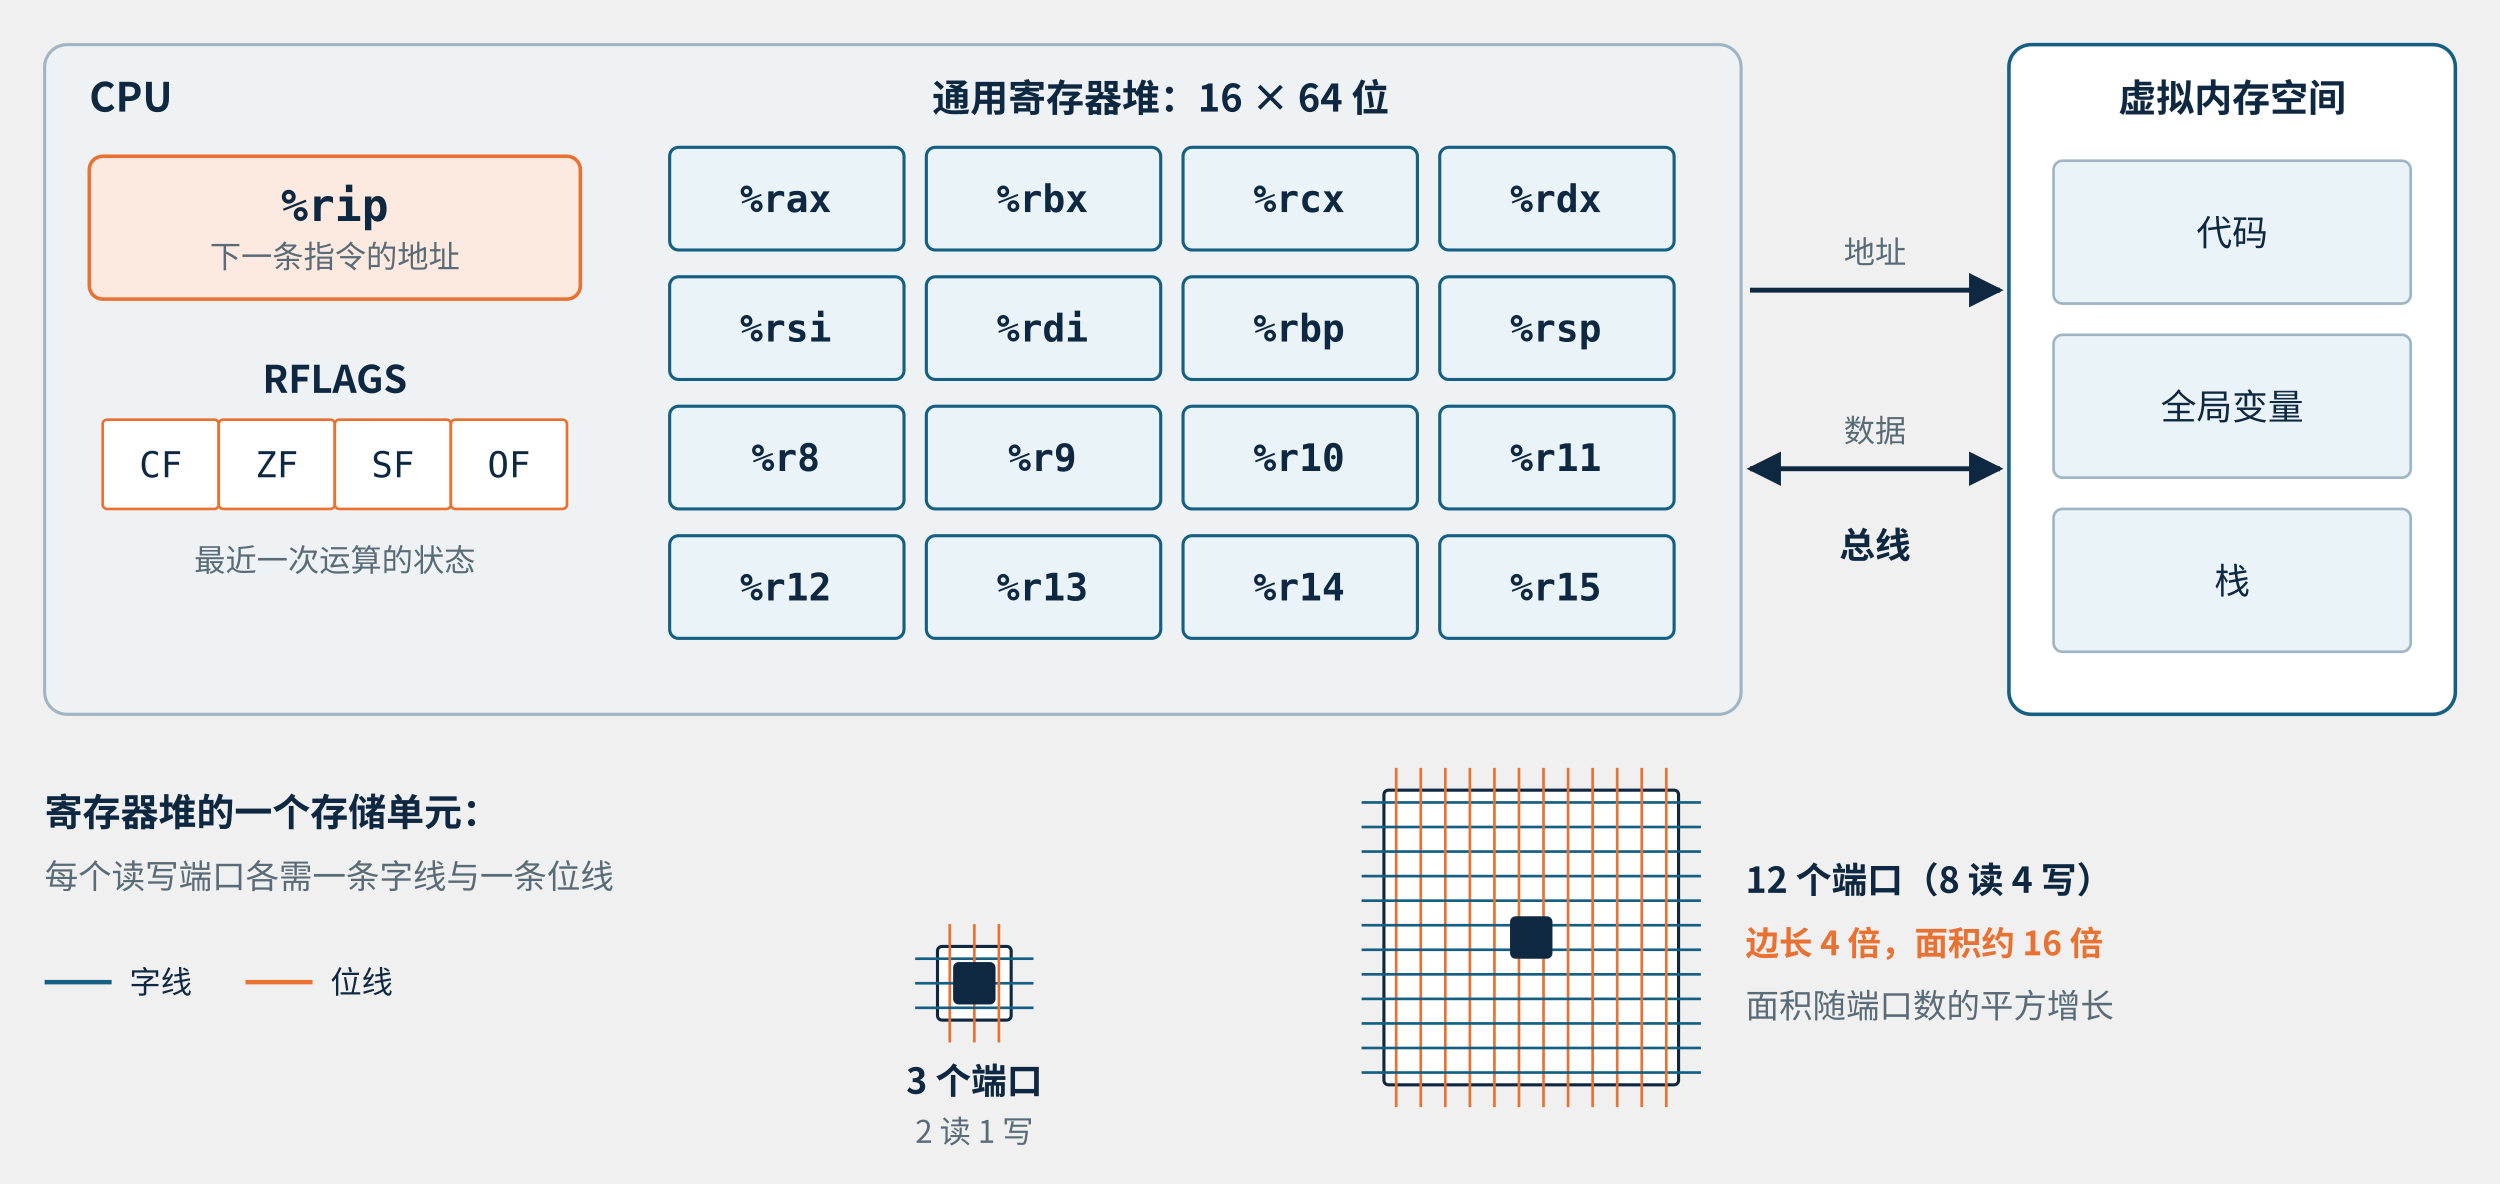
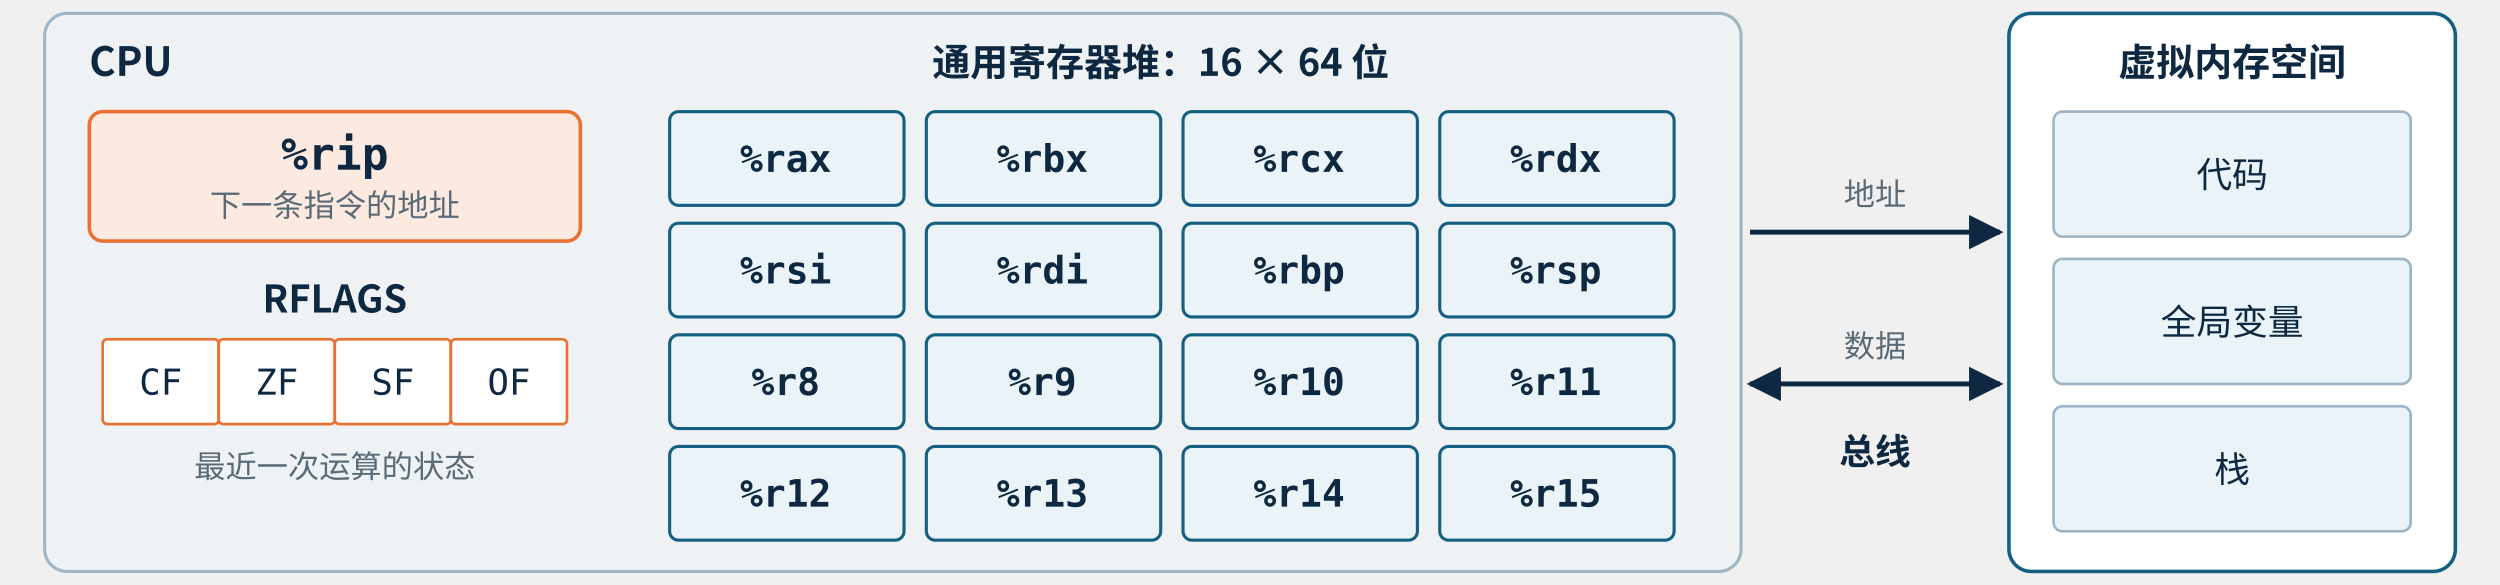
- <svg xmlns="http://www.w3.org/2000/svg" viewBox="0 0 1120 530" width="1120" height="530">
+ <svg xmlns="http://www.w3.org/2000/svg" viewBox="0 0 1120 262" width="1120" height="262">
  <defs>
    <marker id="ah-156082" viewBox="0 0 10 10" refX="9" refY="5" markerWidth="7" markerHeight="7" orient="auto-start-reverse">
      <path d="M0,0 L10,5 L0,10 z" fill="#156082" />
    </marker>
    <marker id="ah-e97132" viewBox="0 0 10 10" refX="9" refY="5" markerWidth="7" markerHeight="7" orient="auto-start-reverse">
      <path d="M0,0 L10,5 L0,10 z" fill="#e97132" />
    </marker>
    <marker id="ah-0e2841" viewBox="0 0 10 10" refX="9" refY="5" markerWidth="7" markerHeight="7" orient="auto-start-reverse">
      <path d="M0,0 L10,5 L0,10 z" fill="#0e2841" />
    </marker>
    <marker id="ah-2e7d4f" viewBox="0 0 10 10" refX="9" refY="5" markerWidth="7" markerHeight="7" orient="auto-start-reverse">
      <path d="M0,0 L10,5 L0,10 z" fill="#2e7d4f" />
    </marker>
    <marker id="ah-c0392b" viewBox="0 0 10 10" refX="9" refY="5" markerWidth="7" markerHeight="7" orient="auto-start-reverse">
      <path d="M0,0 L10,5 L0,10 z" fill="#c0392b" />
    </marker>
    <marker id="ah-5a6b78" viewBox="0 0 10 10" refX="9" refY="5" markerWidth="7" markerHeight="7" orient="auto-start-reverse">
      <path d="M0,0 L10,5 L0,10 z" fill="#5a6b78" />
    </marker>
    <marker id="ah-9fb5c3" viewBox="0 0 10 10" refX="9" refY="5" markerWidth="7" markerHeight="7" orient="auto-start-reverse">
      <path d="M0,0 L10,5 L0,10 z" fill="#9fb5c3" />
    </marker>
  </defs>
-   <rect x="20.0" y="20.0" width="760.0" height="300.0" rx="10" fill="#eef2f4" stroke="#9fb5c3" stroke-width="1.4" />
-   <text x="40.0" y="50.0" font-family="PingFang SC, Noto Sans CJK SC, Source Han Sans SC, sans-serif" font-size="18" font-weight="bold" fill="#0e2841" text-anchor="start">CPU</text>
-   <rect x="40.0" y="70.0" width="220.0" height="64.0" rx="6" fill="#fce9df" stroke="#e97132" stroke-width="1.6" />
-   <text x="150.0" y="99.0" font-family="monospace" font-size="20" font-weight="bold" fill="#0e2841" text-anchor="middle">%rip</text>
-   <text x="150.0" y="120.0" font-family="PingFang SC, Noto Sans CJK SC, Source Han Sans SC, sans-serif" font-size="14" font-weight="normal" fill="#5a6b78" text-anchor="middle">下一条指令的地址</text>
-   <text x="150.0" y="176.0" font-family="PingFang SC, Noto Sans CJK SC, Source Han Sans SC, sans-serif" font-size="17" font-weight="bold" fill="#0e2841" text-anchor="middle">RFLAGS</text>
-   <rect x="46.0" y="188.0" width="52.0" height="40.0" rx="2" fill="#ffffff" stroke="#e97132" stroke-width="1.2" />
-   <text x="72.0" y="213.8" font-family="SFMono-Regular, Menlo, DejaVu Sans Mono, Consolas, monospace" font-size="16" font-weight="normal" fill="#0e2841" text-anchor="middle">CF</text>
-   <rect x="98.0" y="188.0" width="52.0" height="40.0" rx="2" fill="#ffffff" stroke="#e97132" stroke-width="1.2" />
-   <text x="124.0" y="213.8" font-family="SFMono-Regular, Menlo, DejaVu Sans Mono, Consolas, monospace" font-size="16" font-weight="normal" fill="#0e2841" text-anchor="middle">ZF</text>
-   <rect x="150.0" y="188.0" width="52.0" height="40.0" rx="2" fill="#ffffff" stroke="#e97132" stroke-width="1.2" />
-   <text x="176.0" y="213.8" font-family="SFMono-Regular, Menlo, DejaVu Sans Mono, Consolas, monospace" font-size="16" font-weight="normal" fill="#0e2841" text-anchor="middle">SF</text>
-   <rect x="202.0" y="188.0" width="52.0" height="40.0" rx="2" fill="#ffffff" stroke="#e97132" stroke-width="1.2" />
-   <text x="228.0" y="213.8" font-family="SFMono-Regular, Menlo, DejaVu Sans Mono, Consolas, monospace" font-size="16" font-weight="normal" fill="#0e2841" text-anchor="middle">OF</text>
-   <text x="150.0" y="256.0" font-family="PingFang SC, Noto Sans CJK SC, Source Han Sans SC, sans-serif" font-size="14" font-weight="normal" fill="#5a6b78" text-anchor="middle">最近一次运算的状态</text>
-   <text x="520.0" y="50.0" font-family="PingFang SC, Noto Sans CJK SC, Source Han Sans SC, sans-serif" font-size="17" font-weight="bold" fill="#0e2841" text-anchor="middle">通用寄存器堆：16 × 64 位</text>
-   <rect x="300.0" y="66.0" width="105.0" height="46.0" rx="4" fill="#eaf3f7" stroke="#156082" stroke-width="1.4" />
-   <text x="352.0" y="95.0" font-family="SFMono-Regular, Menlo, DejaVu Sans Mono, Consolas, monospace" font-size="17" font-weight="bold" fill="#0e2841" text-anchor="middle">%rax</text>
-   <rect x="415.0" y="66.0" width="105.0" height="46.0" rx="4" fill="#eaf3f7" stroke="#156082" stroke-width="1.4" />
-   <text x="467.0" y="95.0" font-family="SFMono-Regular, Menlo, DejaVu Sans Mono, Consolas, monospace" font-size="17" font-weight="bold" fill="#0e2841" text-anchor="middle">%rbx</text>
-   <rect x="530.0" y="66.0" width="105.0" height="46.0" rx="4" fill="#eaf3f7" stroke="#156082" stroke-width="1.4" />
-   <text x="582.0" y="95.0" font-family="SFMono-Regular, Menlo, DejaVu Sans Mono, Consolas, monospace" font-size="17" font-weight="bold" fill="#0e2841" text-anchor="middle">%rcx</text>
-   <rect x="645.0" y="66.0" width="105.0" height="46.0" rx="4" fill="#eaf3f7" stroke="#156082" stroke-width="1.4" />
-   <text x="697.0" y="95.0" font-family="SFMono-Regular, Menlo, DejaVu Sans Mono, Consolas, monospace" font-size="17" font-weight="bold" fill="#0e2841" text-anchor="middle">%rdx</text>
-   <rect x="300.0" y="124.0" width="105.0" height="46.0" rx="4" fill="#eaf3f7" stroke="#156082" stroke-width="1.4" />
-   <text x="352.0" y="153.0" font-family="SFMono-Regular, Menlo, DejaVu Sans Mono, Consolas, monospace" font-size="17" font-weight="bold" fill="#0e2841" text-anchor="middle">%rsi</text>
-   <rect x="415.0" y="124.0" width="105.0" height="46.0" rx="4" fill="#eaf3f7" stroke="#156082" stroke-width="1.4" />
-   <text x="467.0" y="153.0" font-family="SFMono-Regular, Menlo, DejaVu Sans Mono, Consolas, monospace" font-size="17" font-weight="bold" fill="#0e2841" text-anchor="middle">%rdi</text>
-   <rect x="530.0" y="124.0" width="105.0" height="46.0" rx="4" fill="#eaf3f7" stroke="#156082" stroke-width="1.4" />
-   <text x="582.0" y="153.0" font-family="SFMono-Regular, Menlo, DejaVu Sans Mono, Consolas, monospace" font-size="17" font-weight="bold" fill="#0e2841" text-anchor="middle">%rbp</text>
-   <rect x="645.0" y="124.0" width="105.0" height="46.0" rx="4" fill="#eaf3f7" stroke="#156082" stroke-width="1.4" />
-   <text x="697.0" y="153.0" font-family="SFMono-Regular, Menlo, DejaVu Sans Mono, Consolas, monospace" font-size="17" font-weight="bold" fill="#0e2841" text-anchor="middle">%rsp</text>
-   <rect x="300.0" y="182.0" width="105.0" height="46.0" rx="4" fill="#eaf3f7" stroke="#156082" stroke-width="1.4" />
-   <text x="352.0" y="211.0" font-family="SFMono-Regular, Menlo, DejaVu Sans Mono, Consolas, monospace" font-size="17" font-weight="bold" fill="#0e2841" text-anchor="middle">%r8</text>
-   <rect x="415.0" y="182.0" width="105.0" height="46.0" rx="4" fill="#eaf3f7" stroke="#156082" stroke-width="1.4" />
-   <text x="467.0" y="211.0" font-family="SFMono-Regular, Menlo, DejaVu Sans Mono, Consolas, monospace" font-size="17" font-weight="bold" fill="#0e2841" text-anchor="middle">%r9</text>
-   <rect x="530.0" y="182.0" width="105.0" height="46.0" rx="4" fill="#eaf3f7" stroke="#156082" stroke-width="1.4" />
-   <text x="582.0" y="211.0" font-family="SFMono-Regular, Menlo, DejaVu Sans Mono, Consolas, monospace" font-size="17" font-weight="bold" fill="#0e2841" text-anchor="middle">%r10</text>
-   <rect x="645.0" y="182.0" width="105.0" height="46.0" rx="4" fill="#eaf3f7" stroke="#156082" stroke-width="1.4" />
-   <text x="697.0" y="211.0" font-family="SFMono-Regular, Menlo, DejaVu Sans Mono, Consolas, monospace" font-size="17" font-weight="bold" fill="#0e2841" text-anchor="middle">%r11</text>
-   <rect x="300.0" y="240.0" width="105.0" height="46.0" rx="4" fill="#eaf3f7" stroke="#156082" stroke-width="1.4" />
-   <text x="352.0" y="269.0" font-family="SFMono-Regular, Menlo, DejaVu Sans Mono, Consolas, monospace" font-size="17" font-weight="bold" fill="#0e2841" text-anchor="middle">%r12</text>
-   <rect x="415.0" y="240.0" width="105.0" height="46.0" rx="4" fill="#eaf3f7" stroke="#156082" stroke-width="1.4" />
-   <text x="467.0" y="269.0" font-family="SFMono-Regular, Menlo, DejaVu Sans Mono, Consolas, monospace" font-size="17" font-weight="bold" fill="#0e2841" text-anchor="middle">%r13</text>
-   <rect x="530.0" y="240.0" width="105.0" height="46.0" rx="4" fill="#eaf3f7" stroke="#156082" stroke-width="1.4" />
-   <text x="582.0" y="269.0" font-family="SFMono-Regular, Menlo, DejaVu Sans Mono, Consolas, monospace" font-size="17" font-weight="bold" fill="#0e2841" text-anchor="middle">%r14</text>
-   <rect x="645.0" y="240.0" width="105.0" height="46.0" rx="4" fill="#eaf3f7" stroke="#156082" stroke-width="1.4" />
-   <text x="697.0" y="269.0" font-family="SFMono-Regular, Menlo, DejaVu Sans Mono, Consolas, monospace" font-size="17" font-weight="bold" fill="#0e2841" text-anchor="middle">%r15</text>
-   <rect x="900.0" y="20.0" width="200.0" height="300.0" rx="10" fill="#ffffff" stroke="#156082" stroke-width="1.6" />
-   <text x="1000.0" y="50.0" font-family="PingFang SC, Noto Sans CJK SC, Source Han Sans SC, sans-serif" font-size="17" font-weight="bold" fill="#0e2841" text-anchor="middle">虚拟内存空间</text>
-   <rect x="920.0" y="72.0" width="160.0" height="64.0" rx="4" fill="#eaf3f7" stroke="#9fb5c3" stroke-width="1.2" />
-   <text x="1000.0" y="110.0" font-family="PingFang SC, Noto Sans CJK SC, Source Han Sans SC, sans-serif" font-size="16" font-weight="normal" fill="#0e2841" text-anchor="middle">代码</text>
-   <rect x="920.0" y="150.0" width="160.0" height="64.0" rx="4" fill="#eaf3f7" stroke="#9fb5c3" stroke-width="1.2" />
-   <text x="1000.0" y="188.0" font-family="PingFang SC, Noto Sans CJK SC, Source Han Sans SC, sans-serif" font-size="16" font-weight="normal" fill="#0e2841" text-anchor="middle">全局变量</text>
-   <rect x="920.0" y="228.0" width="160.0" height="64.0" rx="4" fill="#eaf3f7" stroke="#9fb5c3" stroke-width="1.2" />
-   <text x="1000.0" y="266.0" font-family="PingFang SC, Noto Sans CJK SC, Source Han Sans SC, sans-serif" font-size="16" font-weight="normal" fill="#0e2841" text-anchor="middle">栈</text>
-   <line x1="784.0" y1="130.0" x2="896.0" y2="130.0" stroke="#0e2841" stroke-width="2.2" marker-end="url(#ah-0e2841)" />
-   <text x="840.0" y="118.0" font-family="PingFang SC, Noto Sans CJK SC, Source Han Sans SC, sans-serif" font-size="14" font-weight="normal" fill="#5a6b78" text-anchor="middle">地址</text>
-   <line x1="784.0" y1="210.0" x2="896.0" y2="210.0" stroke="#0e2841" stroke-width="2.2" marker-start="url(#ah-0e2841)" marker-end="url(#ah-0e2841)" />
-   <text x="840.0" y="198.0" font-family="PingFang SC, Noto Sans CJK SC, Source Han Sans SC, sans-serif" font-size="14" font-weight="normal" fill="#5a6b78" text-anchor="middle">数据</text>
-   <text x="840.0" y="250.0" font-family="PingFang SC, Noto Sans CJK SC, Source Han Sans SC, sans-serif" font-size="16" font-weight="bold" fill="#0e2841" text-anchor="middle">总线</text>
-   <text x="20.0" y="370.0" font-family="PingFang SC, Noto Sans CJK SC, Source Han Sans SC, sans-serif" font-size="17" font-weight="bold" fill="#0e2841" text-anchor="start">寄存器堆的一个存储单元：</text>
-   <text x="20.0" y="398.0" font-family="PingFang SC, Noto Sans CJK SC, Source Han Sans SC, sans-serif" font-size="15" font-weight="normal" fill="#5a6b78" text-anchor="start">每个读写端口各需一条字线与一条位线</text>
-   <line x1="20.0" y1="440.0" x2="50.0" y2="440.0" stroke="#156082" stroke-width="2" />
-   <text x="58.0" y="445.0" font-family="PingFang SC, Noto Sans CJK SC, Source Han Sans SC, sans-serif" font-size="14" font-weight="normal" fill="#0e2841" text-anchor="start">字线</text>
-   <line x1="110.0" y1="440.0" x2="140.0" y2="440.0" stroke="#e97132" stroke-width="2" />
-   <text x="148.0" y="445.0" font-family="PingFang SC, Noto Sans CJK SC, Source Han Sans SC, sans-serif" font-size="14" font-weight="normal" fill="#0e2841" text-anchor="start">位线</text>
-   <rect x="420.0" y="424.0" width="33.0" height="33.0" rx="2" fill="#ffffff" stroke="#0e2841" stroke-width="1.4" />
-   <line x1="410.0" y1="429.5" x2="463.0" y2="429.5" stroke="#156082" stroke-width="1.2" />
-   <line x1="425.5" y1="414.0" x2="425.5" y2="467.0" stroke="#e97132" stroke-width="1.2" />
-   <line x1="410.0" y1="440.5" x2="463.0" y2="440.5" stroke="#156082" stroke-width="1.2" />
-   <line x1="436.5" y1="414.0" x2="436.5" y2="467.0" stroke="#e97132" stroke-width="1.2" />
-   <line x1="410.0" y1="451.5" x2="463.0" y2="451.5" stroke="#156082" stroke-width="1.2" />
-   <line x1="447.5" y1="414.0" x2="447.5" y2="467.0" stroke="#e97132" stroke-width="1.2" />
-   <rect x="427.5" y="431.5" width="18.0" height="18.0" rx="2" fill="#0e2841" stroke="#0e2841" stroke-width="1" />
-   <text x="436.5" y="490.0" font-family="PingFang SC, Noto Sans CJK SC, Source Han Sans SC, sans-serif" font-size="16" font-weight="bold" fill="#0e2841" text-anchor="middle">3 个端口</text>
-   <text x="436.5" y="512.0" font-family="PingFang SC, Noto Sans CJK SC, Source Han Sans SC, sans-serif" font-size="14" font-weight="normal" fill="#5a6b78" text-anchor="middle">2 读 1 写</text>
-   <rect x="620.0" y="354.0" width="132.0" height="132.0" rx="2" fill="#ffffff" stroke="#0e2841" stroke-width="1.4" />
-   <line x1="610.0" y1="359.5" x2="762.0" y2="359.5" stroke="#156082" stroke-width="1.2" />
-   <line x1="625.5" y1="344.0" x2="625.5" y2="496.0" stroke="#e97132" stroke-width="1.2" />
-   <line x1="610.0" y1="370.5" x2="762.0" y2="370.5" stroke="#156082" stroke-width="1.2" />
-   <line x1="636.5" y1="344.0" x2="636.5" y2="496.0" stroke="#e97132" stroke-width="1.2" />
-   <line x1="610.0" y1="381.5" x2="762.0" y2="381.5" stroke="#156082" stroke-width="1.2" />
-   <line x1="647.5" y1="344.0" x2="647.5" y2="496.0" stroke="#e97132" stroke-width="1.2" />
-   <line x1="610.0" y1="392.5" x2="762.0" y2="392.5" stroke="#156082" stroke-width="1.2" />
-   <line x1="658.5" y1="344.0" x2="658.5" y2="496.0" stroke="#e97132" stroke-width="1.2" />
-   <line x1="610.0" y1="403.5" x2="762.0" y2="403.5" stroke="#156082" stroke-width="1.2" />
-   <line x1="669.5" y1="344.0" x2="669.5" y2="496.0" stroke="#e97132" stroke-width="1.2" />
-   <line x1="610.0" y1="414.5" x2="762.0" y2="414.5" stroke="#156082" stroke-width="1.2" />
-   <line x1="680.5" y1="344.0" x2="680.5" y2="496.0" stroke="#e97132" stroke-width="1.2" />
-   <line x1="610.0" y1="425.5" x2="762.0" y2="425.5" stroke="#156082" stroke-width="1.2" />
-   <line x1="691.5" y1="344.0" x2="691.5" y2="496.0" stroke="#e97132" stroke-width="1.2" />
-   <line x1="610.0" y1="436.5" x2="762.0" y2="436.5" stroke="#156082" stroke-width="1.2" />
-   <line x1="702.5" y1="344.0" x2="702.5" y2="496.0" stroke="#e97132" stroke-width="1.2" />
-   <line x1="610.0" y1="447.5" x2="762.0" y2="447.5" stroke="#156082" stroke-width="1.2" />
-   <line x1="713.5" y1="344.0" x2="713.5" y2="496.0" stroke="#e97132" stroke-width="1.2" />
-   <line x1="610.0" y1="458.5" x2="762.0" y2="458.5" stroke="#156082" stroke-width="1.2" />
-   <line x1="724.5" y1="344.0" x2="724.5" y2="496.0" stroke="#e97132" stroke-width="1.2" />
-   <line x1="610.0" y1="469.5" x2="762.0" y2="469.5" stroke="#156082" stroke-width="1.2" />
-   <line x1="735.5" y1="344.0" x2="735.5" y2="496.0" stroke="#e97132" stroke-width="1.2" />
-   <line x1="610.0" y1="480.5" x2="762.0" y2="480.5" stroke="#156082" stroke-width="1.2" />
-   <line x1="746.5" y1="344.0" x2="746.5" y2="496.0" stroke="#e97132" stroke-width="1.2" />
-   <rect x="677.0" y="411.0" width="18.0" height="18.0" rx="2" fill="#0e2841" stroke="#0e2841" stroke-width="1" />
-   <text x="782.0" y="400.0" font-family="PingFang SC, Noto Sans CJK SC, Source Han Sans SC, sans-serif" font-size="16" font-weight="bold" fill="#0e2841" text-anchor="start">12 个端口（8 读 4 写）</text>
-   <text x="782.0" y="428.0" font-family="PingFang SC, Noto Sans CJK SC, Source Han Sans SC, sans-serif" font-size="15" font-weight="bold" fill="#e97132" text-anchor="start">边长 4 倍，面积约 16 倍</text>
-   <text x="782.0" y="456.0" font-family="PingFang SC, Noto Sans CJK SC, Source Han Sans SC, sans-serif" font-size="15" font-weight="normal" fill="#5a6b78" text-anchor="start">面积随端口数的平方增长</text>
+   <rect x="20.0" y="6.0" width="760.0" height="250.0" rx="10" fill="#eef2f4" stroke="#9fb5c3" stroke-width="1.4" />
+   <text x="40.0" y="34.0" font-family="PingFang SC, Noto Sans CJK SC, Source Han Sans SC, sans-serif" font-size="18" font-weight="bold" fill="#0e2841" text-anchor="start">CPU</text>
+   <rect x="40.0" y="50.0" width="220.0" height="58.0" rx="6" fill="#fce9df" stroke="#e97132" stroke-width="1.6" />
+   <text x="150.0" y="76.0" font-family="monospace" font-size="20" font-weight="bold" fill="#0e2841" text-anchor="middle">%rip</text>
+   <text x="150.0" y="97.0" font-family="PingFang SC, Noto Sans CJK SC, Source Han Sans SC, sans-serif" font-size="14" font-weight="normal" fill="#5a6b78" text-anchor="middle">下一条指令的地址</text>
+   <text x="150.0" y="140.0" font-family="PingFang SC, Noto Sans CJK SC, Source Han Sans SC, sans-serif" font-size="17" font-weight="bold" fill="#0e2841" text-anchor="middle">RFLAGS</text>
+   <rect x="46.0" y="152.0" width="52.0" height="38.0" rx="2" fill="#ffffff" stroke="#e97132" stroke-width="1.2" />
+   <text x="72.0" y="176.8" font-family="SFMono-Regular, Menlo, DejaVu Sans Mono, Consolas, monospace" font-size="16" font-weight="normal" fill="#0e2841" text-anchor="middle">CF</text>
+   <rect x="98.0" y="152.0" width="52.0" height="38.0" rx="2" fill="#ffffff" stroke="#e97132" stroke-width="1.2" />
+   <text x="124.0" y="176.8" font-family="SFMono-Regular, Menlo, DejaVu Sans Mono, Consolas, monospace" font-size="16" font-weight="normal" fill="#0e2841" text-anchor="middle">ZF</text>
+   <rect x="150.0" y="152.0" width="52.0" height="38.0" rx="2" fill="#ffffff" stroke="#e97132" stroke-width="1.2" />
+   <text x="176.0" y="176.8" font-family="SFMono-Regular, Menlo, DejaVu Sans Mono, Consolas, monospace" font-size="16" font-weight="normal" fill="#0e2841" text-anchor="middle">SF</text>
+   <rect x="202.0" y="152.0" width="52.0" height="38.0" rx="2" fill="#ffffff" stroke="#e97132" stroke-width="1.2" />
+   <text x="228.0" y="176.8" font-family="SFMono-Regular, Menlo, DejaVu Sans Mono, Consolas, monospace" font-size="16" font-weight="normal" fill="#0e2841" text-anchor="middle">OF</text>
+   <text x="150.0" y="214.0" font-family="PingFang SC, Noto Sans CJK SC, Source Han Sans SC, sans-serif" font-size="14" font-weight="normal" fill="#5a6b78" text-anchor="middle">最近一次运算的状态</text>
+   <text x="520.0" y="34.0" font-family="PingFang SC, Noto Sans CJK SC, Source Han Sans SC, sans-serif" font-size="17" font-weight="bold" fill="#0e2841" text-anchor="middle">通用寄存器堆：16 × 64 位</text>
+   <rect x="300.0" y="50.0" width="105.0" height="42.0" rx="4" fill="#eaf3f7" stroke="#156082" stroke-width="1.4" />
+   <text x="352.0" y="77.0" font-family="SFMono-Regular, Menlo, DejaVu Sans Mono, Consolas, monospace" font-size="17" font-weight="bold" fill="#0e2841" text-anchor="middle">%rax</text>
+   <rect x="415.0" y="50.0" width="105.0" height="42.0" rx="4" fill="#eaf3f7" stroke="#156082" stroke-width="1.4" />
+   <text x="467.0" y="77.0" font-family="SFMono-Regular, Menlo, DejaVu Sans Mono, Consolas, monospace" font-size="17" font-weight="bold" fill="#0e2841" text-anchor="middle">%rbx</text>
+   <rect x="530.0" y="50.0" width="105.0" height="42.0" rx="4" fill="#eaf3f7" stroke="#156082" stroke-width="1.4" />
+   <text x="582.0" y="77.0" font-family="SFMono-Regular, Menlo, DejaVu Sans Mono, Consolas, monospace" font-size="17" font-weight="bold" fill="#0e2841" text-anchor="middle">%rcx</text>
+   <rect x="645.0" y="50.0" width="105.0" height="42.0" rx="4" fill="#eaf3f7" stroke="#156082" stroke-width="1.4" />
+   <text x="697.0" y="77.0" font-family="SFMono-Regular, Menlo, DejaVu Sans Mono, Consolas, monospace" font-size="17" font-weight="bold" fill="#0e2841" text-anchor="middle">%rdx</text>
+   <rect x="300.0" y="100.0" width="105.0" height="42.0" rx="4" fill="#eaf3f7" stroke="#156082" stroke-width="1.4" />
+   <text x="352.0" y="127.0" font-family="SFMono-Regular, Menlo, DejaVu Sans Mono, Consolas, monospace" font-size="17" font-weight="bold" fill="#0e2841" text-anchor="middle">%rsi</text>
+   <rect x="415.0" y="100.0" width="105.0" height="42.0" rx="4" fill="#eaf3f7" stroke="#156082" stroke-width="1.4" />
+   <text x="467.0" y="127.0" font-family="SFMono-Regular, Menlo, DejaVu Sans Mono, Consolas, monospace" font-size="17" font-weight="bold" fill="#0e2841" text-anchor="middle">%rdi</text>
+   <rect x="530.0" y="100.0" width="105.0" height="42.0" rx="4" fill="#eaf3f7" stroke="#156082" stroke-width="1.4" />
+   <text x="582.0" y="127.0" font-family="SFMono-Regular, Menlo, DejaVu Sans Mono, Consolas, monospace" font-size="17" font-weight="bold" fill="#0e2841" text-anchor="middle">%rbp</text>
+   <rect x="645.0" y="100.0" width="105.0" height="42.0" rx="4" fill="#eaf3f7" stroke="#156082" stroke-width="1.4" />
+   <text x="697.0" y="127.0" font-family="SFMono-Regular, Menlo, DejaVu Sans Mono, Consolas, monospace" font-size="17" font-weight="bold" fill="#0e2841" text-anchor="middle">%rsp</text>
+   <rect x="300.0" y="150.0" width="105.0" height="42.0" rx="4" fill="#eaf3f7" stroke="#156082" stroke-width="1.4" />
+   <text x="352.0" y="177.0" font-family="SFMono-Regular, Menlo, DejaVu Sans Mono, Consolas, monospace" font-size="17" font-weight="bold" fill="#0e2841" text-anchor="middle">%r8</text>
+   <rect x="415.0" y="150.0" width="105.0" height="42.0" rx="4" fill="#eaf3f7" stroke="#156082" stroke-width="1.4" />
+   <text x="467.0" y="177.0" font-family="SFMono-Regular, Menlo, DejaVu Sans Mono, Consolas, monospace" font-size="17" font-weight="bold" fill="#0e2841" text-anchor="middle">%r9</text>
+   <rect x="530.0" y="150.0" width="105.0" height="42.0" rx="4" fill="#eaf3f7" stroke="#156082" stroke-width="1.4" />
+   <text x="582.0" y="177.0" font-family="SFMono-Regular, Menlo, DejaVu Sans Mono, Consolas, monospace" font-size="17" font-weight="bold" fill="#0e2841" text-anchor="middle">%r10</text>
+   <rect x="645.0" y="150.0" width="105.0" height="42.0" rx="4" fill="#eaf3f7" stroke="#156082" stroke-width="1.4" />
+   <text x="697.0" y="177.0" font-family="SFMono-Regular, Menlo, DejaVu Sans Mono, Consolas, monospace" font-size="17" font-weight="bold" fill="#0e2841" text-anchor="middle">%r11</text>
+   <rect x="300.0" y="200.0" width="105.0" height="42.0" rx="4" fill="#eaf3f7" stroke="#156082" stroke-width="1.4" />
+   <text x="352.0" y="227.0" font-family="SFMono-Regular, Menlo, DejaVu Sans Mono, Consolas, monospace" font-size="17" font-weight="bold" fill="#0e2841" text-anchor="middle">%r12</text>
+   <rect x="415.0" y="200.0" width="105.0" height="42.0" rx="4" fill="#eaf3f7" stroke="#156082" stroke-width="1.4" />
+   <text x="467.0" y="227.0" font-family="SFMono-Regular, Menlo, DejaVu Sans Mono, Consolas, monospace" font-size="17" font-weight="bold" fill="#0e2841" text-anchor="middle">%r13</text>
+   <rect x="530.0" y="200.0" width="105.0" height="42.0" rx="4" fill="#eaf3f7" stroke="#156082" stroke-width="1.4" />
+   <text x="582.0" y="227.0" font-family="SFMono-Regular, Menlo, DejaVu Sans Mono, Consolas, monospace" font-size="17" font-weight="bold" fill="#0e2841" text-anchor="middle">%r14</text>
+   <rect x="645.0" y="200.0" width="105.0" height="42.0" rx="4" fill="#eaf3f7" stroke="#156082" stroke-width="1.4" />
+   <text x="697.0" y="227.0" font-family="SFMono-Regular, Menlo, DejaVu Sans Mono, Consolas, monospace" font-size="17" font-weight="bold" fill="#0e2841" text-anchor="middle">%r15</text>
+   <rect x="900.0" y="6.0" width="200.0" height="250.0" rx="10" fill="#ffffff" stroke="#156082" stroke-width="1.6" />
+   <text x="1000.0" y="34.0" font-family="PingFang SC, Noto Sans CJK SC, Source Han Sans SC, sans-serif" font-size="17" font-weight="bold" fill="#0e2841" text-anchor="middle">虚拟内存空间</text>
+   <rect x="920.0" y="50.0" width="160.0" height="56.0" rx="4" fill="#eaf3f7" stroke="#9fb5c3" stroke-width="1.2" />
+   <text x="1000.0" y="84.0" font-family="PingFang SC, Noto Sans CJK SC, Source Han Sans SC, sans-serif" font-size="16" font-weight="normal" fill="#0e2841" text-anchor="middle">代码</text>
+   <rect x="920.0" y="116.0" width="160.0" height="56.0" rx="4" fill="#eaf3f7" stroke="#9fb5c3" stroke-width="1.2" />
+   <text x="1000.0" y="150.0" font-family="PingFang SC, Noto Sans CJK SC, Source Han Sans SC, sans-serif" font-size="16" font-weight="normal" fill="#0e2841" text-anchor="middle">全局变量</text>
+   <rect x="920.0" y="182.0" width="160.0" height="56.0" rx="4" fill="#eaf3f7" stroke="#9fb5c3" stroke-width="1.2" />
+   <text x="1000.0" y="216.0" font-family="PingFang SC, Noto Sans CJK SC, Source Han Sans SC, sans-serif" font-size="16" font-weight="normal" fill="#0e2841" text-anchor="middle">栈</text>
+   <line x1="784.0" y1="104.0" x2="896.0" y2="104.0" stroke="#0e2841" stroke-width="2.2" marker-end="url(#ah-0e2841)" />
+   <text x="840.0" y="92.0" font-family="PingFang SC, Noto Sans CJK SC, Source Han Sans SC, sans-serif" font-size="14" font-weight="normal" fill="#5a6b78" text-anchor="middle">地址</text>
+   <line x1="784.0" y1="172.0" x2="896.0" y2="172.0" stroke="#0e2841" stroke-width="2.2" marker-start="url(#ah-0e2841)" marker-end="url(#ah-0e2841)" />
+   <text x="840.0" y="160.0" font-family="PingFang SC, Noto Sans CJK SC, Source Han Sans SC, sans-serif" font-size="14" font-weight="normal" fill="#5a6b78" text-anchor="middle">数据</text>
+   <text x="840.0" y="208.0" font-family="PingFang SC, Noto Sans CJK SC, Source Han Sans SC, sans-serif" font-size="16" font-weight="bold" fill="#0e2841" text-anchor="middle">总线</text>
</svg>
